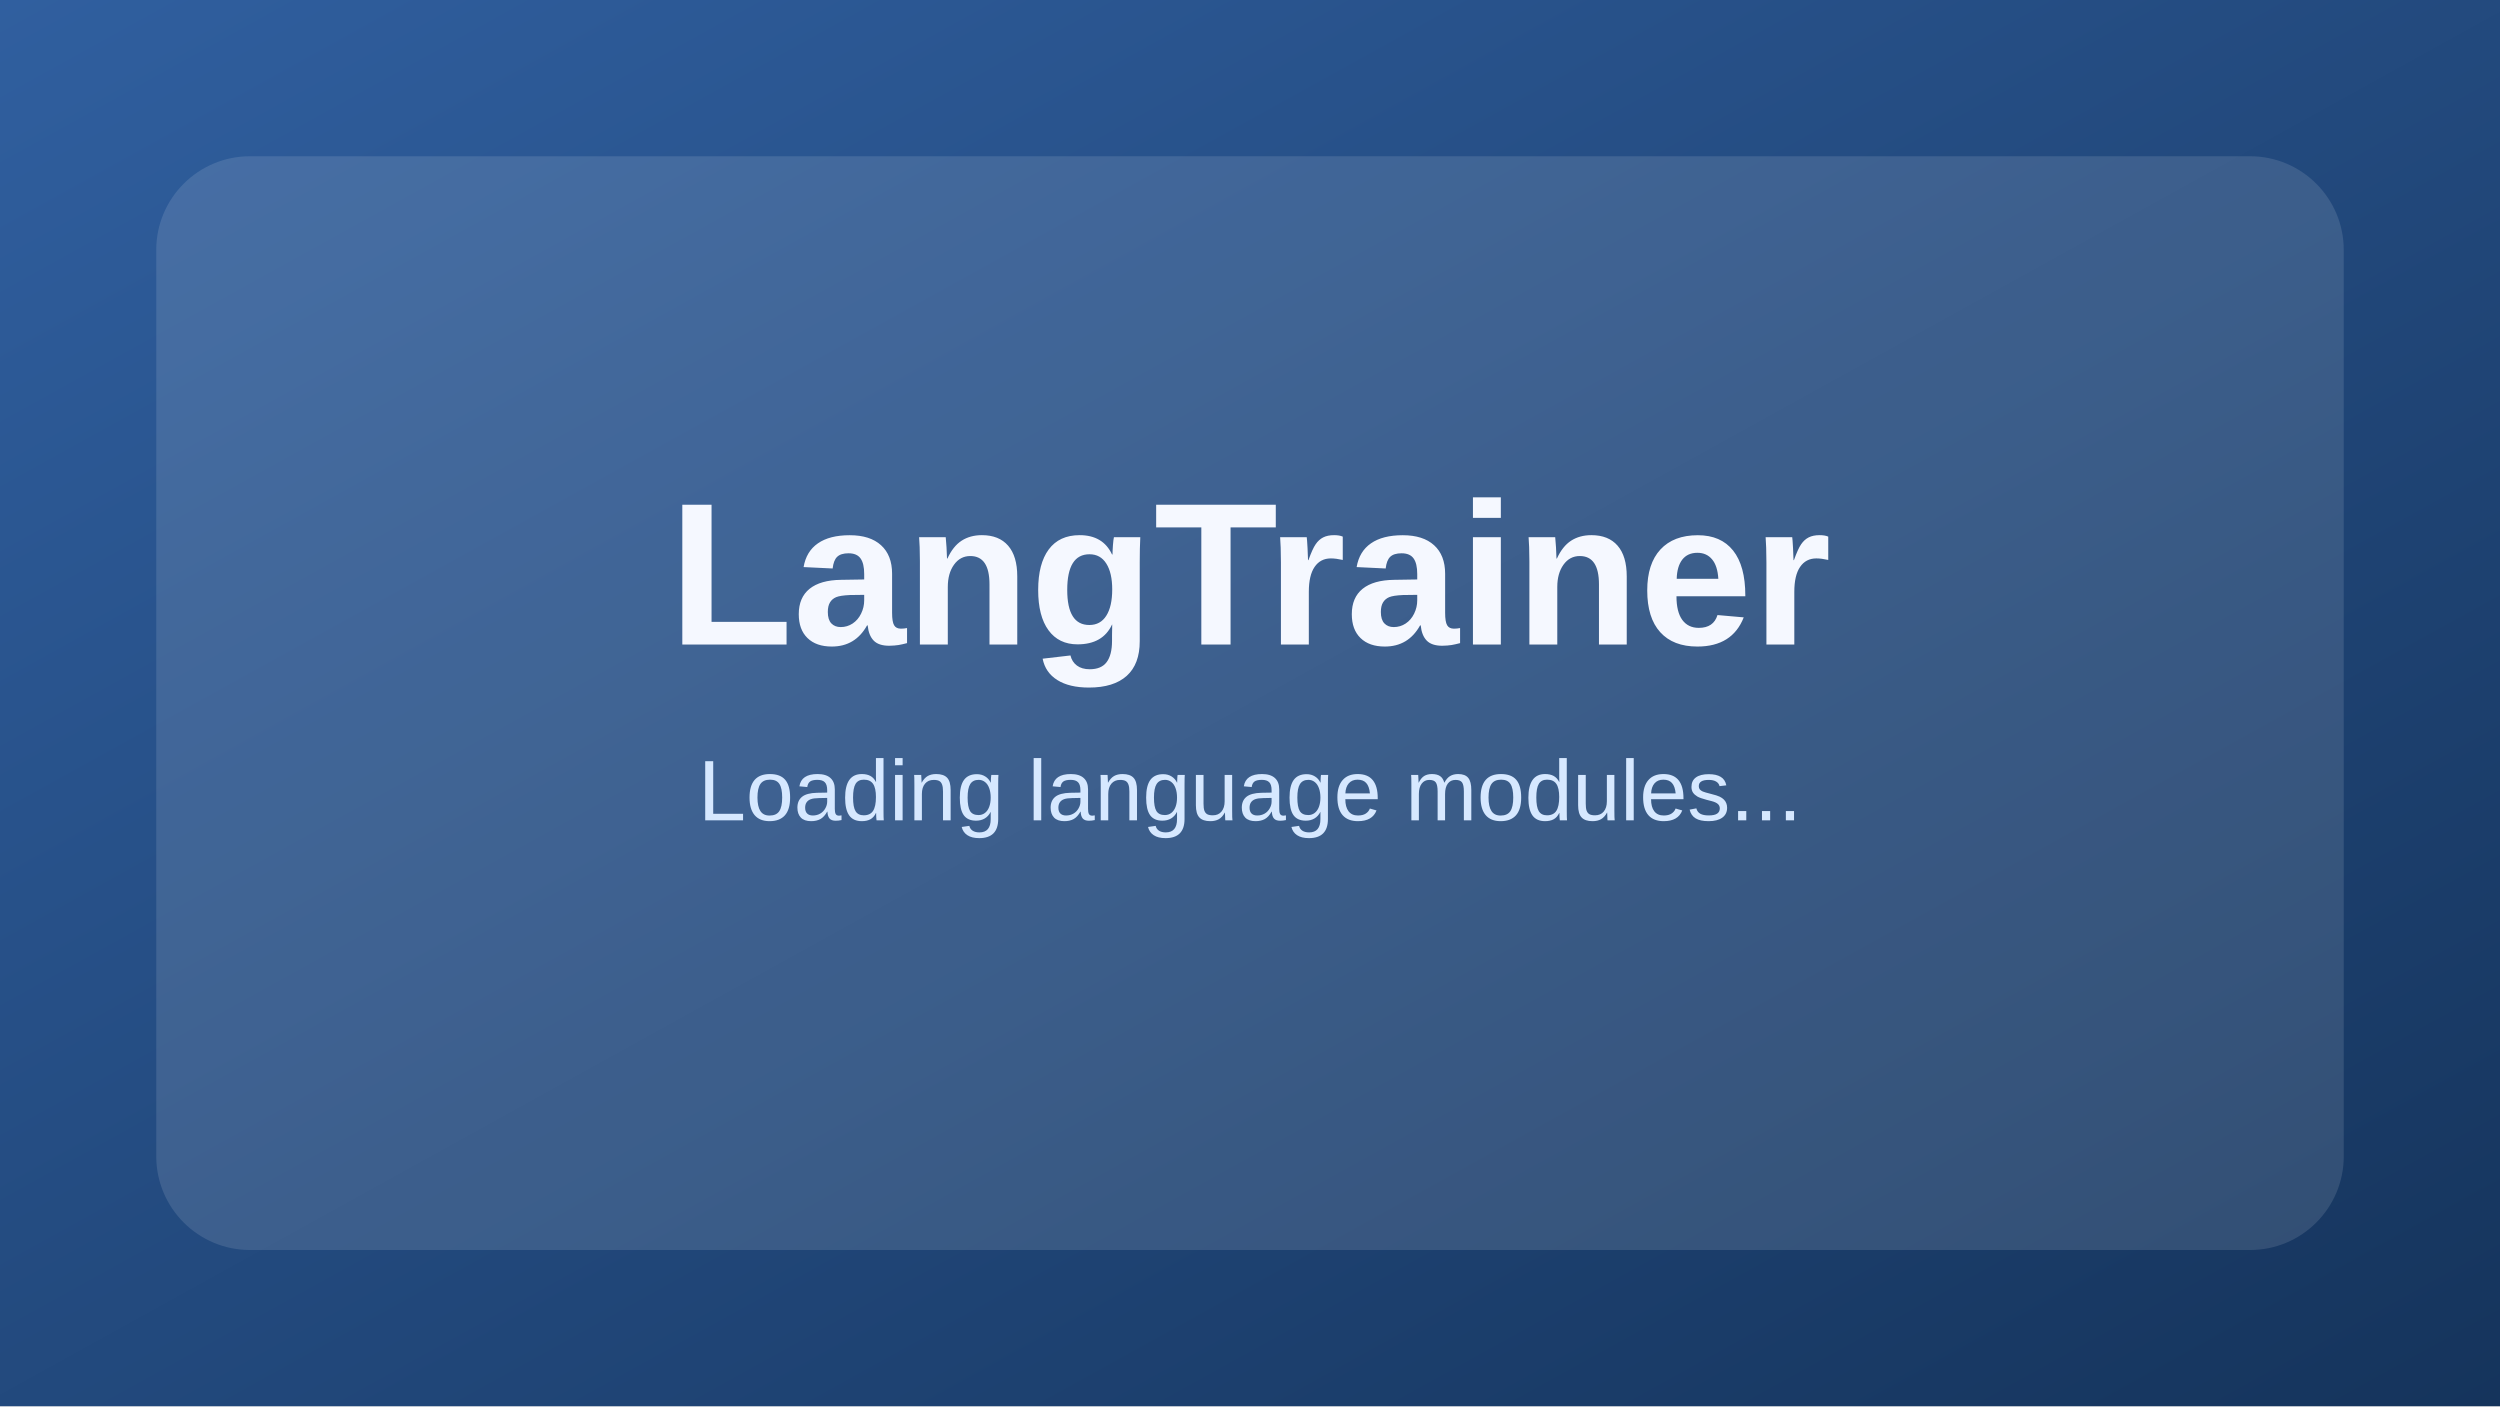
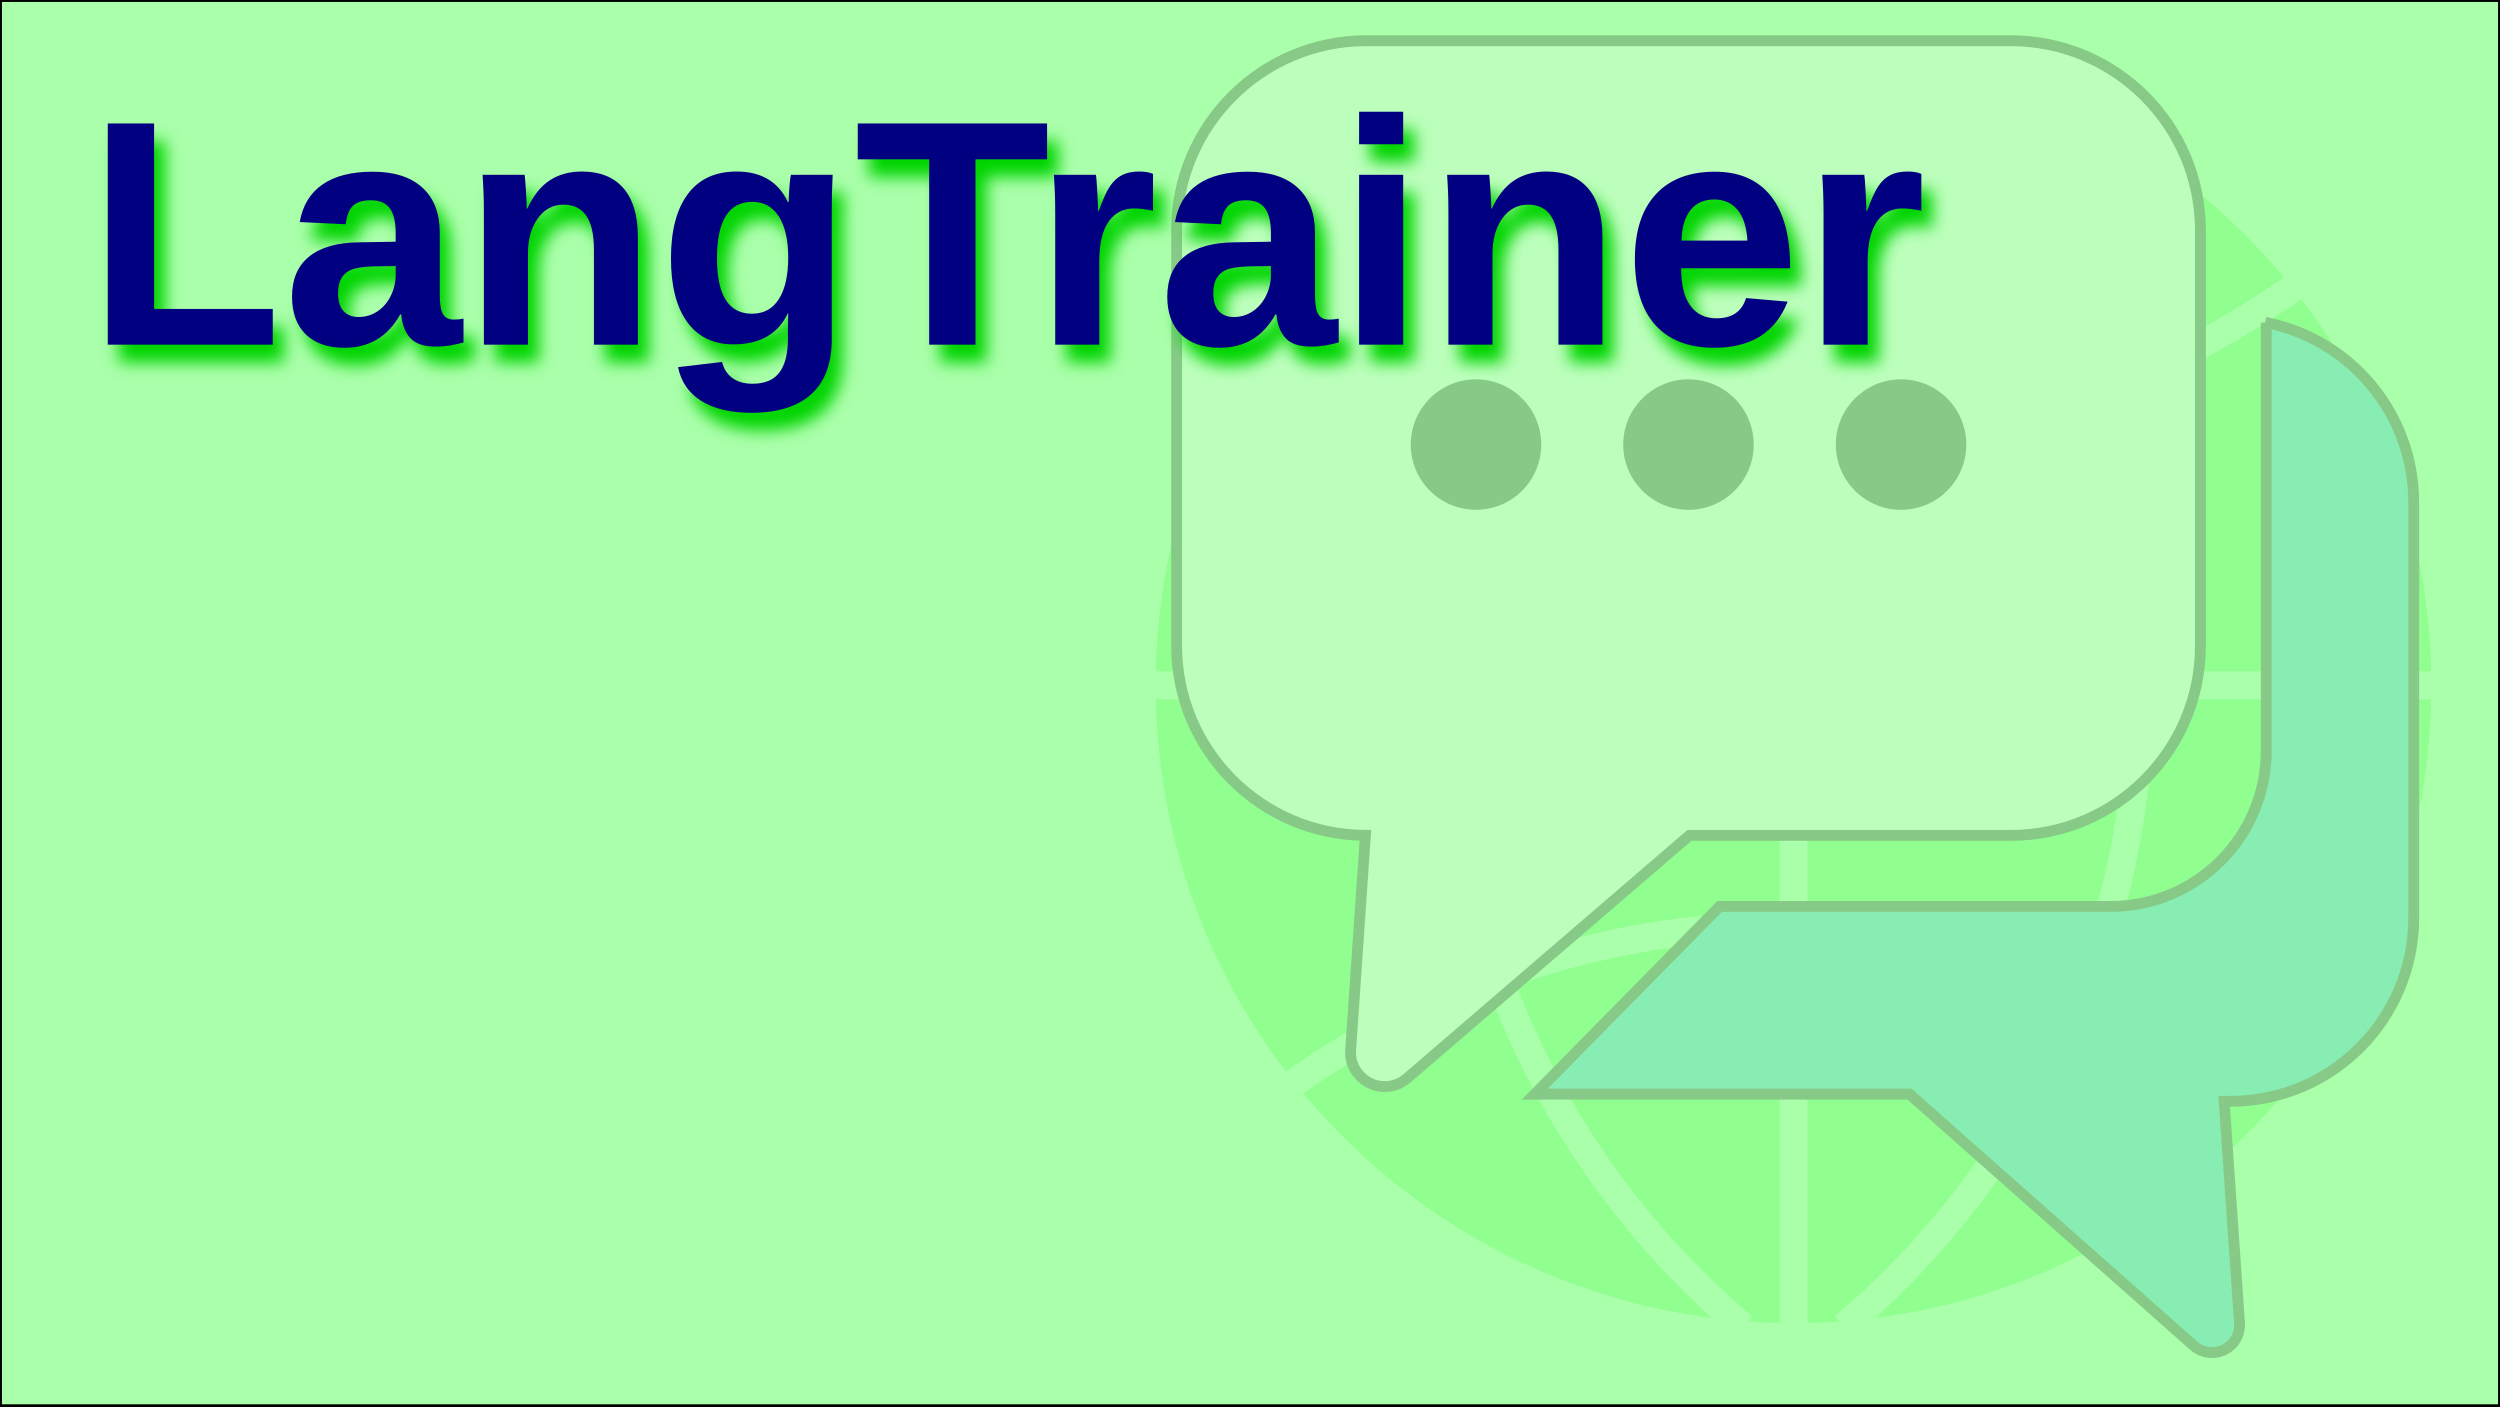
- <svg xmlns="http://www.w3.org/2000/svg" width="640" height="360" viewBox="0 0 640 360">
-   <defs>
+ <svg xmlns="http://www.w3.org/2000/svg" width="640" height="360" viewBox="0 0 640 360" version="1.1" id="svg4" xml:space="preserve">
+   <defs id="defs2">
    <linearGradient id="bg" x1="0" y1="0" x2="1" y2="1">
-       <stop offset="0%" stop-color="#305f9f" />
-       <stop offset="100%" stop-color="#15345c" />
+       <stop offset="0%" stop-color="#305f9f" id="stop1" />
+       <stop offset="100%" stop-color="#15345c" id="stop2" />
    </linearGradient>
+     <filter style="color-interpolation-filters:sRGB" id="filter3" x="-0.01" y="-0.062" width="1.02" height="1.125">
+       <feGaussianBlur stdDeviation="1.979" id="feGaussianBlur3" />
+     </filter>
  </defs>
-   <rect x="0" y="0" width="640" height="360" fill="url(#bg)" />
-   <rect x="40" y="40" width="560" height="280" rx="24" ry="24" fill="#ffffff" fill-opacity="0.12" />
-   <text x="320" y="165" text-anchor="middle" font-family="Arial, sans-serif" font-size="52" fill="#f5f8ff" font-weight="bold">LangTrainer
-     </text>
-   <text x="320" y="210" text-anchor="middle" font-family="Arial, sans-serif" font-size="22" fill="#d6e8ff">Loading
-         language modules...
-     </text>
+   <rect x="0" y="0" width="640" height="360" fill="url(#bg)" id="rect2" style="stroke:#000000;fill:#aaffaa;fill-opacity:1" />
+   <g id="g1" transform="matrix(1.202732,0,0,1.202732,-120.3996,-43.34653)" style="opacity:0.208">
+     <g id="g2" transform="matrix(0.7113988,0,0,0.7113988,332.4599,32.51203)" style="fill:#2aff2a;stroke:#aaffaa;stroke-width:8.338;stroke-dasharray:none">
+       <path stroke-width="26" d="m 209,15 a 195,195 0 1 0 2,0 z" id="path1" style="fill:#2aff2a;stroke:#aaffaa;stroke-width:8.338;stroke-dasharray:none" />
+       <path stroke-width="18" d="M 210,15 V 405 M 405,210 H 15 M 59,90 a 260,260 0 0 0 302,0 m 0,240 A 260,260 0 0 0 59,330 M 195,20 a 250,250 0 0 0 0,382 m 30,0 a 250,250 0 0 0 0,-382" id="path2" style="fill:#2aff2a;stroke:#aaffaa;stroke-width:8.338;stroke-dasharray:none" />
+     </g>
+     <g id="g8" transform="matrix(0.8627403,0,0,0.8627403,197.4673,-200.6543)">
+       <path style="fill:#ffffff;stroke:#000000;stroke-width:2.683" d="m 224.115,284.393 h 159.226 a 46.815,46.815 0 0 1 46.681,46.681 v 102.699 a 46.815,46.815 0 0 1 -46.681,46.681 h -79.385 l -69.753,59.988 a 8.37,8.37 0 0 1 -11.778,-0.939 8.209,8.209 0 0 1 -2.066,-5.983 L 224.008,480.454 A 46.815,46.815 0 0 1 177.434,433.773 V 331.074 a 46.815,46.815 0 0 1 46.681,-46.681 z" id="path1-3" />
+       <path style="fill:#00aad4;stroke:#000000;stroke-width:2.683" d="m 445.994,353.888 a 45.259,45.259 0 0 1 36.647,44.347 v 102.833 a 45.259,45.259 0 0 1 -45.125,44.991 h -1.637 l 3.783,54.73 v 0 a 6.895,6.895 0 0 1 -1.61,4.883 6.814,6.814 0 0 1 -9.605,0.751 L 358.239,544.288 h -92.45 l 45.608,-46.306 h 96.582 a 38.418,38.418 0 0 0 38.284,-38.284 V 356.973 c 0,-1.019 0,-2.039 0,-3.032 z" id="path7" />
+       <path style="fill:#000000;stroke:none;stroke-width:2.683" d="M 251.292,367.936 A 16.097,16.097 0 1 1 235.195,384.033 16.097,16.097 0 0 1 251.292,367.936 Z" id="path6" />
+       <path style="fill:#000000;stroke:none;stroke-width:2.683" d="M 303.715,367.936 A 16.097,16.097 0 1 1 287.618,384.033 16.097,16.097 0 0 1 303.715,367.936 Z" id="path5" />
+       <path style="fill:#000000;stroke:none;stroke-width:2.683" d="M 356.164,367.936 A 16.097,16.097 0 1 1 340.067,384.033 16.097,16.097 0 0 1 356.164,367.936 Z" id="path4" />
+     </g>
+   </g>
+   <text x="260.423" y="92.762" text-anchor="middle" font-family="Arial, sans-serif" font-size="82.294px" fill="#f5f8ff" font-weight="bold" id="text3-7" style="fill:#00d400;stroke-width:1.583;filter:url(#filter3)">LangTrainer</text>
+   <g id="g3" transform="translate(0.3151526,-1.457561)">
+     <text x="257.285" y="89.696" text-anchor="middle" font-family="Arial, sans-serif" font-size="82.294px" fill="#f5f8ff" font-weight="bold" id="text3" style="fill:#000080;stroke-width:1.583">LangTrainer</text>
+   </g>
</svg>
